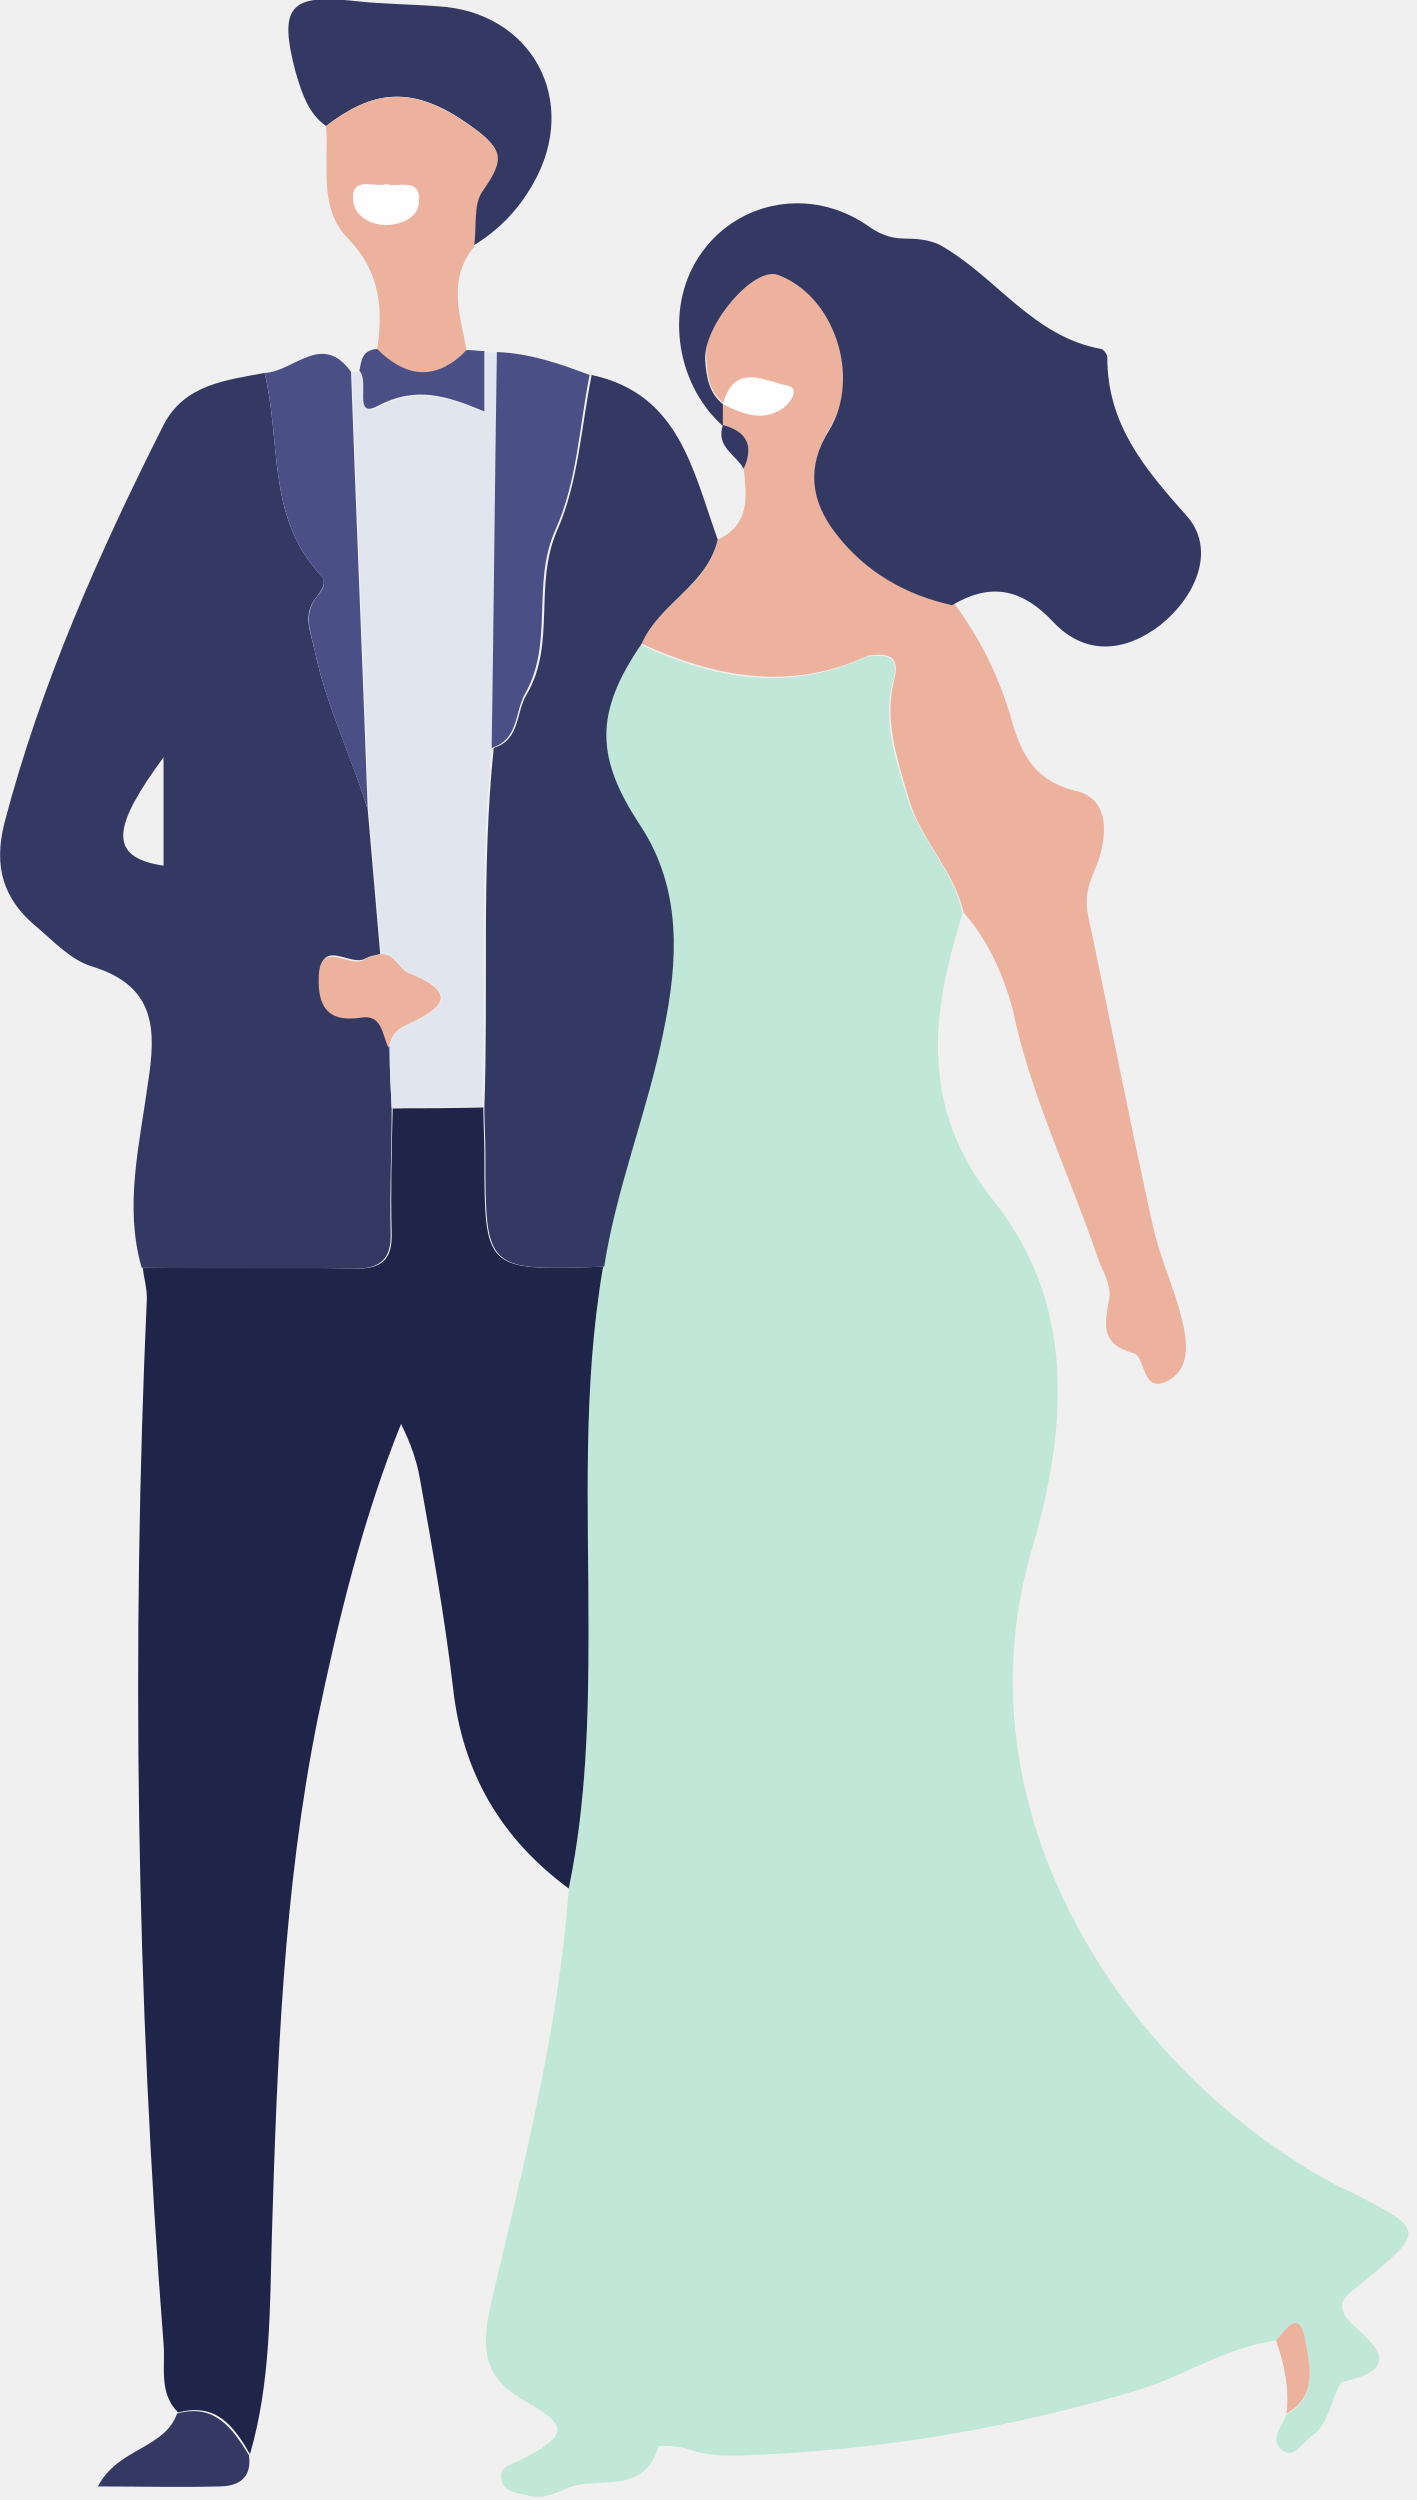
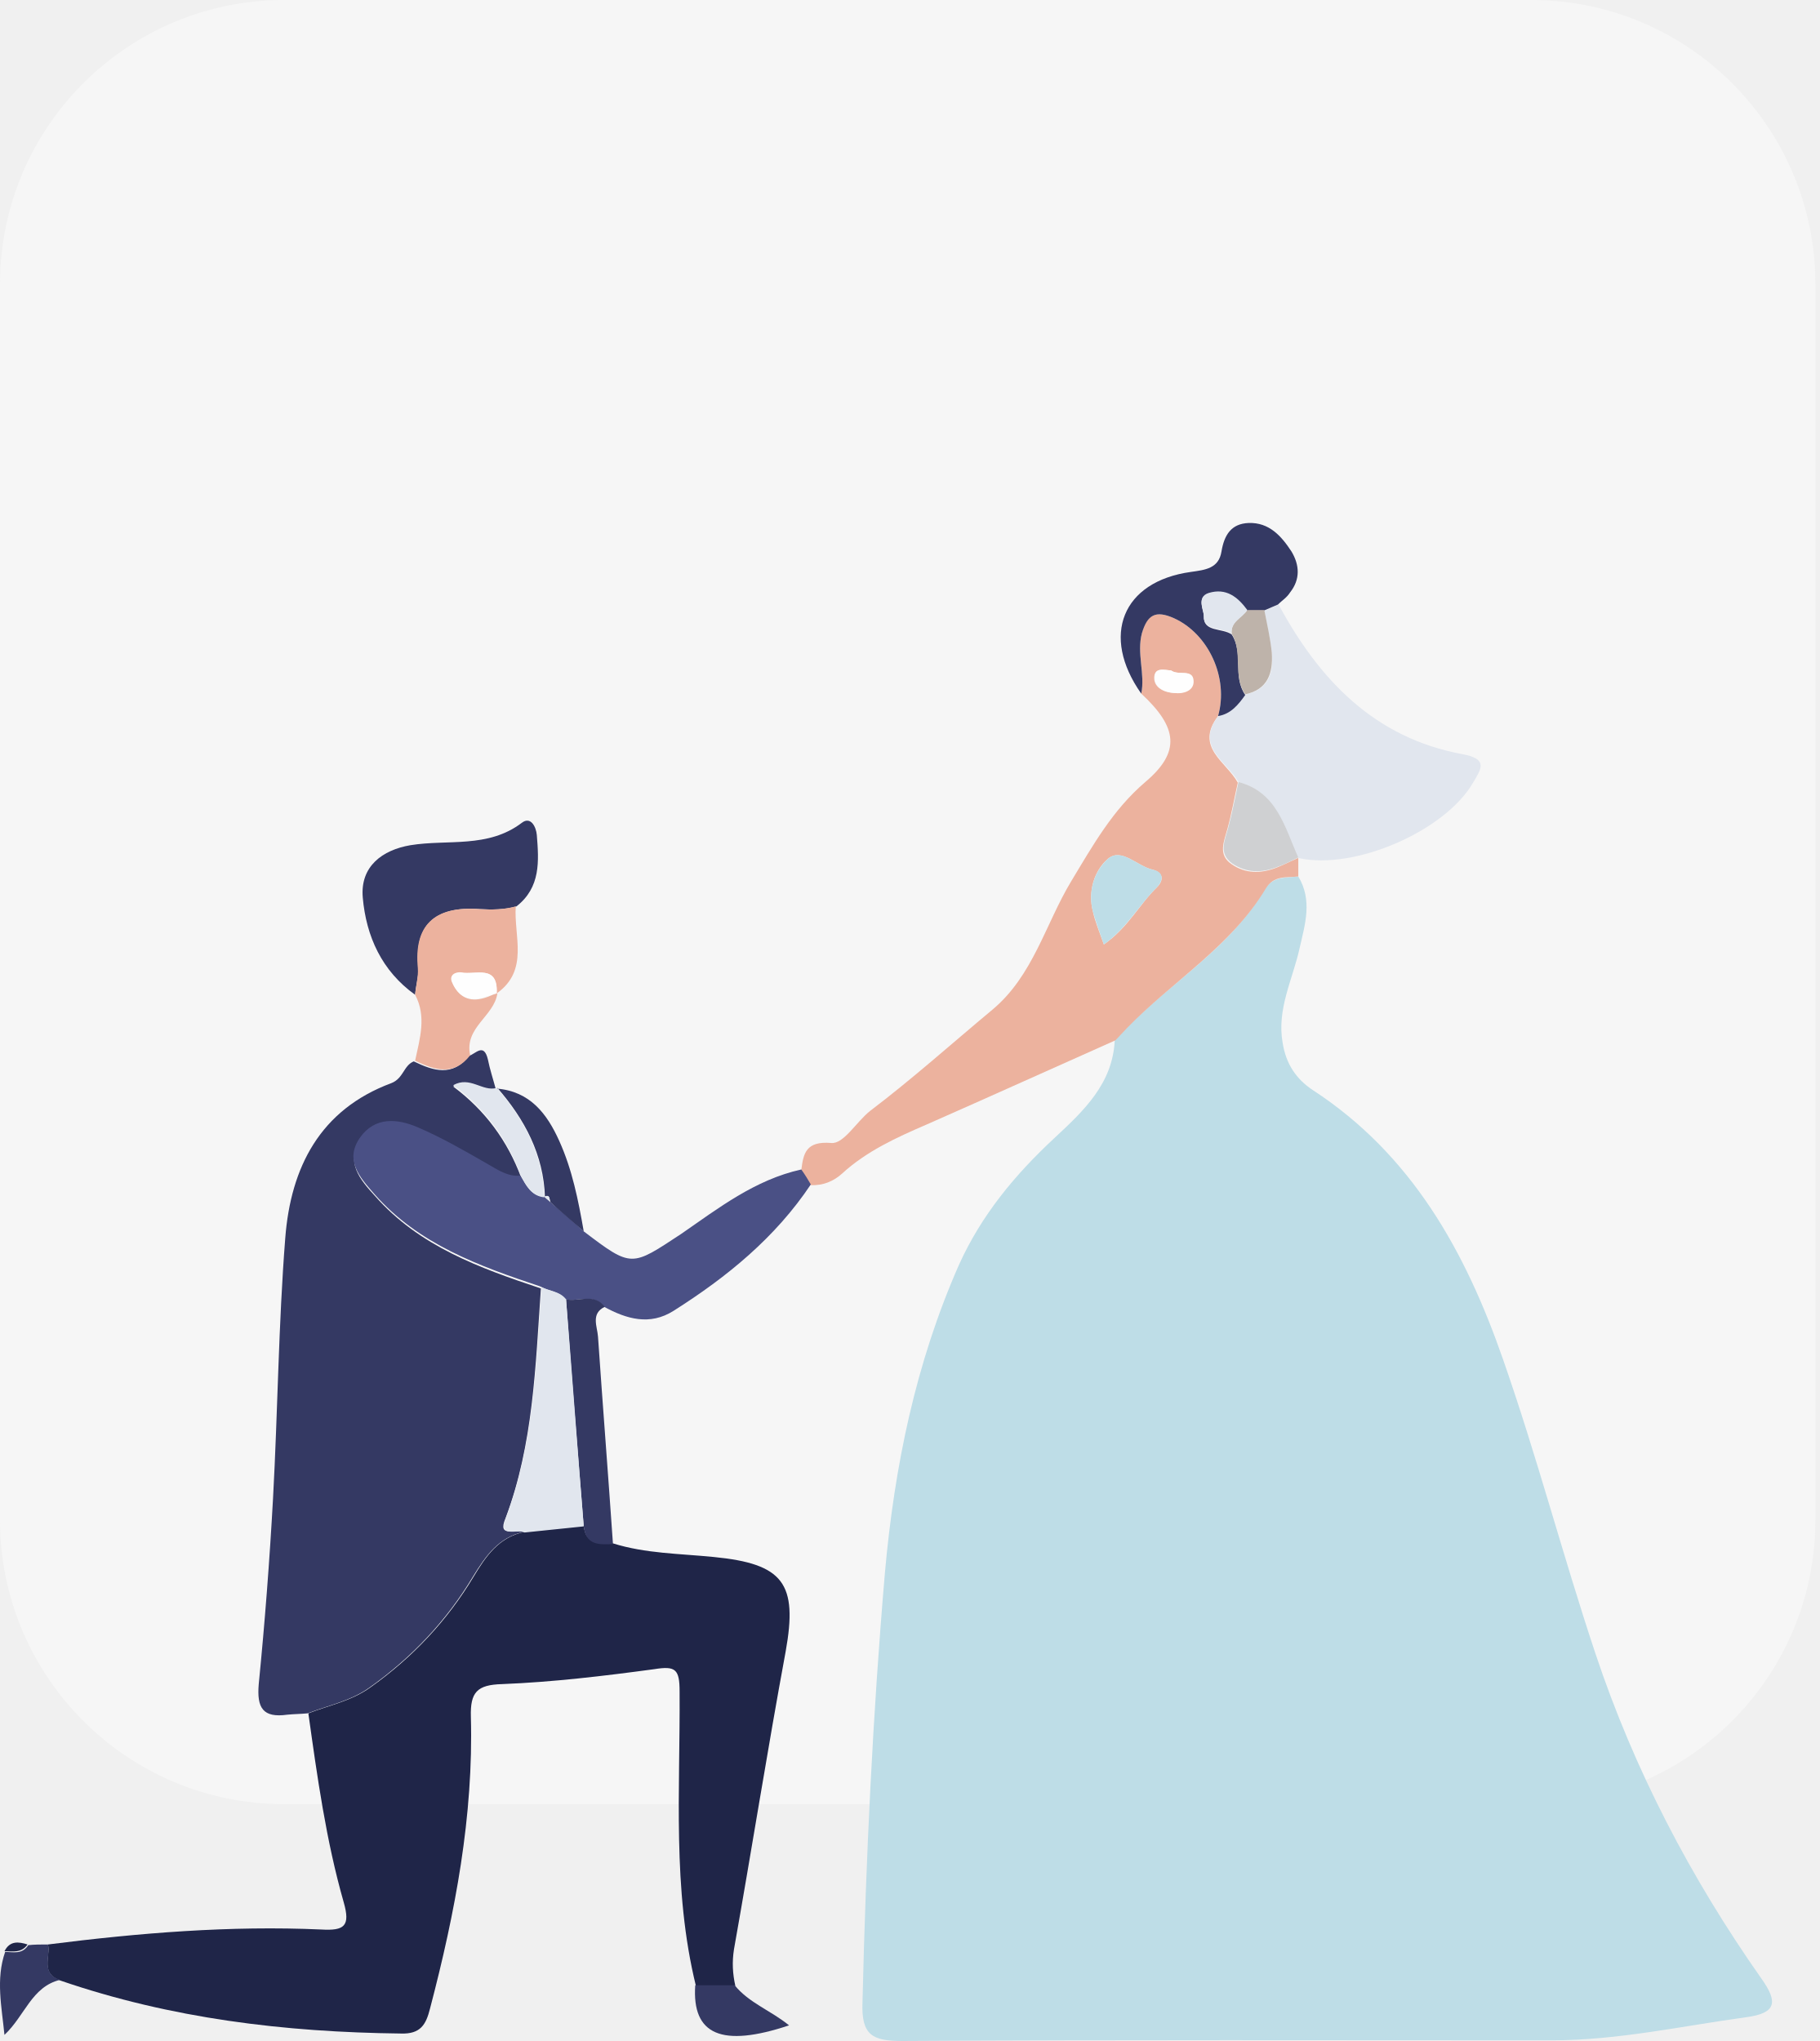
- <svg xmlns="http://www.w3.org/2000/svg" width="136" height="240" viewBox="0 0 136 240" fill="none">
-   <g clip-path="url(#clip0)">
-     <path d="M122.5 224.7C117.8 225.3 113.9 228 109.4 229.4C97.1 233.1 84.6 235.2 71.9 235.7C69.9 235.8 67.9 235.8 66 235.1C65.1 234.8 63.2 234.7 63.2 234.9C61.8 239.6 57.5 237.7 54.6 238.8C53.4 239.3 52.1 240 50.8 239.6C49.7 239.3 48.3 239.3 48.1 237.9C48 236.7 49.3 236.5 50.1 236.1C54.5 233.8 54.7 232.9 50.4 230.5C46.3 228.2 46.2 225.4 47.1 221.3C50.2 208.1 53.6 195 54.6 181.4C56.3 173.2 56.5 164.9 56.5 156.6C56.5 144.9 55.9 133.3 57.9 121.7C59.2 114 62.1 106.7 63.6 99.1C64.9 92.4 65.3 85.4 61.4 79.4C57.1 72.8 56.9 68.6 61.5 61.9C68.6 65.2 75.7 66.5 83.1 63.1C83.2 63 83.4 63 83.6 63C85.6 62.8 86.3 63.3 85.7 65.5C84.7 69.3 86 72.9 87.1 76.6C88.3 80.6 91.6 83.6 92.4 87.7C89.4 97.3 88.2 106.3 95.4 115.3C103.4 125.3 102.4 137.3 99.1 148.6C91.6 173.9 107.8 198.3 127.4 209.3C128.1 209.7 128.9 210.1 129.6 210.4C136.9 214.1 136.9 214.1 130.6 219.3C129.4 220.3 127.7 221.1 129.9 223.2C131.7 224.9 134.9 227.3 129.1 228.6C128 228.8 127.9 232.5 126 233.8C125.1 234.4 124.3 236 123.2 235.3C121.7 234.3 123.1 232.9 123.5 231.8C126.6 230.1 125.7 227 125.3 224.7C124.7 221.5 123.4 223.7 122.5 224.7Z" fill="#C1E7D8" />
-     <path d="M57.9 121.6C55.9 133.2 56.5 144.8 56.5 156.5C56.5 164.8 56.3 173.1 54.6 181.3C48.1 176.5 44.4 170.2 43.5 162.1C42.7 155.3 41.5 148.6 40.3 141.9C40 140.2 39.4 138.5 38.5 136.7C34.8 145.9 32.5 155.4 30.5 165C27.2 181.4 26.6 198 26.1 214.6C25.9 221.6 26 228.7 24 235.6C22.5 233 20.8 230.6 17.1 231.6C15.2 229.7 15.9 227.2 15.7 225C13.1 191.6 12.6 158.1 14.1 124.6C14.1 123.6 13.8 122.6 13.7 121.7C20.5 121.7 27.3 121.6 34.1 121.8C36.6 121.8 37.7 121 37.6 118.3C37.5 114.3 37.6 110.4 37.7 106.4C40.6 106.4 43.5 106.4 46.4 106.3C46.4 107.8 46.5 109.3 46.5 110.8C46.5 122 46.5 122 57.9 121.6Z" fill="#1F2548" />
-     <path d="M37.6 106.4C37.6 110.4 37.4 114.4 37.5 118.3C37.6 120.9 36.5 121.8 34 121.8C27.2 121.7 20.4 121.8 13.6 121.7C11.9 115.8 13.4 109.9 14.2 104C15 98.9 15 94.7 8.9 92.8C6.8 92.2 5.1 90.3 3.3 88.8C0.3 86.2 -0.6 83.2 0.4 79.1C3.9 65.7 9.5 53.1 15.7 40.8C17.7 36.9 21.7 36.5 25.4 35.8C27 42.3 25.6 49.6 30.7 55.1C31.5 55.9 30.9 56.6 30.4 57.3C29 59 29.8 60.6 30.2 62.4C31.3 67.7 33.7 72.5 35.3 77.7C35.7 82.3 36.1 87 36.5 91.6C36 91.7 35.5 91.8 35.1 92C33.7 92.9 30.8 89.9 30.7 93.7C30.6 96.3 31.5 98.1 34.7 97.6C36.8 97.3 36.7 99.3 37.4 100.5C37.4 102.5 37.5 104.5 37.6 106.4ZM15.7 72.7C11 79.1 10.1 82.3 15.7 83.1C15.7 79.8 15.7 76.6 15.7 72.7Z" fill="#343963" />
-     <path d="M92.5 87.6C91.6 83.5 88.3 80.6 87.2 76.5C86.1 72.8 84.9 69.2 85.8 65.4C86.4 63.2 85.6 62.7 83.7 62.9C83.5 62.9 83.4 62.9 83.2 63C75.8 66.4 68.6 65 61.6 61.8C63.3 57.9 68 56.2 68.9 51.8C72 50.4 71.7 47.7 71.4 45C72.4 42.8 71.7 41.4 69.4 40.8C69.4 40.1 69.4 39.4 69.4 38.7C71.2 39.7 73.1 40.4 75.1 39.2C75.9 38.7 76.9 37.3 75.6 37C73.5 36.6 70.5 34.7 69.5 38.7C68 37.6 67.9 35.9 67.8 34.3C67.6 30.8 72.4 25.2 74.8 26.1C80.2 28.1 82.8 35.8 79.7 41C77.5 44.6 77.9 47.9 80.4 51C83.3 54.6 87 56.9 91.5 57.8C93.9 61 95.7 64.5 96.9 68.4C97.8 71.5 98.7 74.8 103.2 75.9C106.8 76.7 106.3 80.7 105.1 83.5C104.4 85.1 104.1 86.4 104.5 88.1C106.6 98 108.5 107.9 110.7 117.8C111.4 120.9 112.8 123.8 113.5 126.8C114 128.9 114.3 131.5 112 132.6C109.6 133.8 110 130.2 108.8 129.9C105.5 129 106.1 127 106.5 124.6C106.7 123.4 105.9 122.1 105.4 120.8C102.7 112.8 98.9 105.1 97.2 96.8C96.3 93.6 94.9 90.3 92.5 87.6Z" fill="#ECB29E" />
-     <path d="M68.9 51.8C67.9 56.2 63.3 57.9 61.6 61.8C57 68.5 57.2 72.8 61.5 79.3C65.5 85.4 65.1 92.3 63.7 99C62.2 106.6 59.2 113.9 58 121.6C46.6 122 46.6 122 46.6 110.8C46.6 109.3 46.5 107.8 46.5 106.3C46.9 94.8 46.2 83.3 47.4 71.8C50 71 49.5 68.3 50.6 66.6C53.4 61.8 51.2 56.1 53.5 50.9C55.5 46.4 55.8 41 56.8 36C65.2 37.8 66.5 45.1 68.9 51.8Z" fill="#343963" />
-     <path d="M69.4 38.8C69.4 39.5 69.4 40.2 69.4 40.9C64.7 36.7 63.8 29.1 67.4 24.2C71 19.2 77.9 18 83.2 21.6C84.3 22.4 85.4 22.9 86.8 22.9C87.9 22.9 89.2 23 90.2 23.5C95.6 26.5 99.1 32.3 105.7 33.5C105.9 33.5 106.3 34 106.3 34.3C106.3 40.7 109.8 44.9 113.9 49.5C116.7 52.6 115 57.1 111.4 60C107.9 62.7 104.1 62.9 101.1 59.7C98.1 56.5 95.1 55.9 91.4 58.1C86.9 57.1 83.1 54.9 80.3 51.3C77.8 48.1 77.4 44.8 79.6 41.3C82.7 36.2 80.1 28.4 74.7 26.4C72.4 25.5 67.5 31.2 67.7 34.6C67.8 36 68 37.7 69.4 38.8Z" fill="#343963" />
-     <path d="M47.2 71.8C46 83.3 46.7 94.8 46.3 106.3C43.4 106.3 40.5 106.3 37.6 106.4C37.5 104.5 37.4 102.5 37.4 100.6C37.6 99.6 38 98.9 39.1 98.4C42.4 96.9 44.4 95.4 39.3 93.4C38.3 93 38 91.5 36.6 91.6C36.2 87 35.8 82.3 35.4 77.7C34.9 63.7 34.3 49.7 33.8 35.7C34.1 35.7 34.3 35.7 34.6 35.7C35.6 36.7 34.1 40.3 36.3 39.1C40 37.1 43 38.1 46.6 39.6C46.6 37.3 46.6 35.5 46.6 33.8C47 33.8 47.4 33.8 47.8 33.9C47.5 46.5 47.4 59.2 47.2 71.8Z" fill="#E1E6EE" />
-     <path d="M31.3 12.1C29.6 10.9 29 9 28.4 7C26.7 0.6 27.8 -0.6 34.1 0.1C36.7 0.4 39.4 0.4 42 0.6C51.1 1.1 55.7 9.7 51.2 17.6C49.8 20.1 47.9 22.1 45.4 23.6C45.6 21.8 45.2 19.6 46.2 18.3C48.5 15 48.3 14.2 44.5 11.6C39.3 8.1 35.6 8.8 31.3 12.1Z" fill="#343963" />
-     <path d="M31.3 12.1C35.6 8.8 39.3 8.1 44.6 11.7C48.4 14.3 48.6 15.1 46.3 18.4C45.4 19.7 45.8 21.9 45.5 23.7C42.9 26.9 44.2 30.3 44.8 33.7C41.9 36.6 39 36.4 36.2 33.6C36.8 29.7 36.5 26.1 33.5 23C30.5 20 31.6 15.8 31.3 12.1ZM37.1 17.7C35.9 18 34 17 33.9 18.8C33.8 20.6 35.5 21.6 37.3 21.5C38.6 21.4 40.1 20.8 40.2 19.4C40.4 17 38.3 18 37.1 17.7Z" fill="#ECB29E" />
-     <path d="M33.7 35.7C34.2 49.7 34.8 63.7 35.3 77.7C33.7 72.6 31.3 67.7 30.2 62.4C29.8 60.6 29.1 59 30.4 57.3C30.9 56.7 31.5 56 30.7 55.1C25.6 49.6 27 42.3 25.4 35.8C28.2 35.7 30.9 31.8 33.7 35.7Z" fill="#4A5085" />
-     <path d="M47.2 71.8C47.4 59.1 47.5 46.5 47.7 33.8C50.8 33.9 53.7 34.9 56.6 36C55.6 41 55.4 46.3 53.3 50.9C51 56.1 53.2 61.7 50.4 66.6C49.4 68.4 49.8 71 47.2 71.8Z" fill="#4A5085" />
-     <path d="M17 231.7C20.6 230.7 22.3 233.1 23.9 235.7C24.2 237.9 22.9 238.7 21 238.7C17.3 238.8 13.6 238.7 9.4 238.7C11.3 235 15.8 235.1 17 231.7Z" fill="#343963" />
-     <path d="M36.2 33.5C39 36.3 41.9 36.6 44.8 33.6C45.4 33.6 45.9 33.7 46.5 33.7C46.5 35.5 46.5 37.3 46.5 39.5C42.9 38 39.9 37 36.2 39C33.9 40.2 35.5 36.6 34.5 35.6C34.7 34.7 34.7 33.6 36.2 33.5Z" fill="#4A5085" />
-     <path d="M122.5 224.7C123.4 223.7 124.7 221.5 125.3 224.6C125.7 226.9 126.6 230 123.5 231.7C123.8 229.3 123.3 227 122.5 224.7Z" fill="#ECB29E" />
-     <path d="M69.4 40.8C71.7 41.4 72.4 42.8 71.4 45C70.6 43.6 68.7 42.9 69.4 40.8Z" fill="#343963" />
-     <path d="M36.5 91.6C37.9 91.5 38.3 93 39.2 93.4C44.3 95.4 42.3 96.9 39 98.4C37.9 98.9 37.5 99.6 37.3 100.6C36.7 99.4 36.7 97.3 34.6 97.7C31.3 98.2 30.5 96.4 30.6 93.8C30.7 90 33.7 93.1 35 92.1C35.5 91.8 36 91.8 36.5 91.6Z" fill="#ECB29E" />
-     <path d="M69.4 38.8C70.4 34.9 73.4 36.7 75.5 37.1C76.8 37.3 75.8 38.8 75 39.3C73.1 40.5 71.2 39.7 69.4 38.8Z" fill="#FEFEFE" />
-     <path d="M37.1 17.7C38.3 18 40.5 17 40.2 19.5C40.1 20.9 38.6 21.5 37.3 21.6C35.5 21.7 33.8 20.6 33.9 18.9C34 17 35.9 18 37.1 17.7Z" fill="#FEFEFE" />
-   </g>
-   <defs>
-     <clipPath id="clip0">
-       <rect width="135.3" height="239.7" fill="white" />
-     </clipPath>
-   </defs>
+ <svg xmlns="http://www.w3.org/2000/svg" width="320" height="359" viewBox="0 0 320 359" fill="none">
+   <rect width="319.276" height="317.341" rx="50" fill="#F6F6F6" />
+   <path d="M228.334 154.169C230.845 158.354 229.53 162.539 228.573 166.724C227.378 172.224 224.508 177.486 225.584 183.464C226.182 187.171 227.975 189.802 230.845 191.715C248.303 203.075 257.749 220.174 264.326 239.067C270.305 256.166 274.849 273.624 280.588 290.842C287.404 311.29 297.329 330.302 309.764 347.999C312.754 352.184 312.395 354.097 307.134 354.815C295.774 356.369 284.534 358.88 272.935 358.88C234.911 358.88 196.766 358.761 158.742 359C153.48 359 151.448 358.043 151.687 352.184C152.285 326.954 153.48 301.724 155.633 276.613C157.307 257.959 161.014 239.784 168.666 222.446C172.612 213.717 178.471 206.662 185.407 200.205C190.549 195.422 195.69 190.639 196.049 182.986C196.766 182.269 197.364 181.551 198.082 180.834C206.213 172.583 216.496 166.604 222.475 156.321C224.029 154.049 226.301 154.408 228.334 154.169Z" fill="#BEDDE7" />
+   <path d="M8.436 342.021C24.459 339.988 40.482 338.672 56.505 339.39C60.571 339.629 61.647 338.792 60.451 334.607C57.342 323.726 55.788 312.486 54.233 301.365C57.94 299.93 61.767 299.213 65.115 296.821C72.528 291.56 78.627 285.103 83.29 277.331C85.442 273.743 87.714 270.395 92.258 269.439C95.726 269.08 99.193 268.721 102.661 268.363C103.02 271.711 105.411 271.471 107.803 271.471C113.542 273.265 119.521 273.265 125.5 273.863C137.816 275.059 140.327 278.526 138.175 290.484C134.946 307.942 132.196 325.4 129.087 342.858C128.728 345.129 128.848 347.162 129.326 349.315C127.054 349.315 124.663 349.315 122.391 349.315C118.206 332.215 119.641 314.877 119.521 297.539C119.521 293.593 118.804 292.995 115.097 293.593C106.248 294.789 97.28 295.865 88.312 296.223C83.888 296.343 82.692 297.658 82.812 301.963C83.29 319.421 80.061 336.401 75.637 353.261C74.92 356.13 73.963 357.804 70.496 357.685C50.048 357.446 30.079 355.054 10.589 348.358C7.001 347.043 8.915 344.173 8.436 342.021Z" fill="#1F2548" />
+   <path d="M92.139 269.439C87.715 270.395 85.442 273.624 83.171 277.331C78.507 285.103 72.409 291.56 64.995 296.821C61.647 299.213 57.821 299.93 54.114 301.365C52.918 301.485 51.722 301.485 50.527 301.604C46.222 302.202 45.146 300.408 45.505 296.223C46.581 285.342 47.418 274.461 48.016 263.579C48.853 248.274 48.972 232.968 50.168 217.782C51.125 205.347 56.266 195.183 68.822 190.519C70.974 189.682 70.974 187.41 72.768 186.693C76.235 188.367 79.583 189.443 82.453 185.736C83.649 185.378 85.084 183.345 85.801 186.334C86.16 188.128 86.758 189.922 87.236 191.715L87.356 191.596C84.845 192.313 82.573 189.443 79.703 191.117C85.323 195.302 89.269 200.683 91.66 207.14C89.269 207.379 87.595 206.064 85.682 204.988C81.736 202.716 77.79 200.444 73.605 198.65C70.017 196.976 66.071 196.618 63.441 200.444C60.691 204.39 63.321 207.499 65.952 210.369C73.724 219.217 84.366 223.044 95.128 226.631C94.171 240.262 93.813 254.014 88.91 267.047C87.356 270.634 90.823 268.841 92.139 269.439Z" fill="#343963" />
+   <path d="M228.334 154.168C226.182 154.408 224.029 153.929 222.594 156.321C216.496 166.485 206.213 172.583 198.201 180.834C197.484 181.551 196.886 182.268 196.168 182.986C185.167 187.888 174.047 192.911 162.927 197.813C157.665 200.085 152.404 202.477 148.099 206.423C146.664 207.738 144.751 208.575 142.599 208.455C142.001 207.618 141.403 206.662 140.925 205.825C141.284 202.835 141.762 200.683 146.186 201.042C148.338 201.281 150.61 197.335 153.002 195.422C160.416 189.802 167.351 183.584 174.525 177.605C181.7 171.626 183.852 162.539 188.396 155.005C192.222 148.668 195.69 142.45 201.43 137.548C207.648 132.286 207.169 127.982 200.712 122.003C201.43 118.416 199.875 114.948 200.832 111.361C201.669 108.132 203.223 107.295 206.452 108.73C212.55 111.48 216.137 119.253 214.224 125.949C210.039 131.449 215.659 133.96 217.692 137.667C217.094 140.298 216.616 143.048 215.898 145.679C215.3 147.951 214.105 150.342 216.616 152.016C219.007 153.69 221.757 153.69 224.508 152.614C225.703 152.136 226.899 151.538 228.214 150.94H228.334C228.334 152.016 228.334 153.092 228.334 154.168ZM194.136 166.126C198.44 163.137 200.353 159.071 203.462 156.082C204.778 154.766 204.539 153.451 202.745 152.973C199.995 152.375 197.245 149.027 194.853 151.059C192.462 153.092 191.266 156.799 192.222 160.386C192.581 162.06 193.299 163.734 194.136 166.126ZM205.973 117.937C204.778 117.818 202.984 117.339 202.984 119.253C202.984 120.927 204.658 121.764 206.332 121.883C208.006 122.003 209.919 121.525 209.8 119.731C209.68 117.579 207.289 118.894 205.973 117.937Z" fill="#ECB29E" />
+   <path d="M140.925 205.706C141.523 206.543 142.121 207.499 142.599 208.336C136.381 217.663 127.891 224.598 118.445 230.577C114.26 233.208 110.194 232.012 106.248 229.86C104.335 227.468 101.705 229.023 99.433 228.544C98.356 227.109 96.443 227.109 95.008 226.272C84.247 222.685 73.605 218.859 65.832 210.01C63.202 207.021 60.571 204.032 63.321 200.086C65.952 196.379 69.898 196.737 73.485 198.292C77.67 200.086 81.616 202.357 85.562 204.629C87.475 205.706 89.269 207.021 91.541 206.782C92.497 208.456 93.334 210.249 95.606 210.489H95.726C96.085 210.847 96.443 211.086 96.802 211.445C98.715 213.119 100.748 214.793 102.661 216.587C111.151 223.044 111.031 222.805 119.76 217.065C126.337 212.521 132.794 207.499 140.925 205.706Z" fill="#4A5085" />
+   <path d="M217.812 137.548C215.779 133.96 210.039 131.33 214.344 125.829C216.616 125.471 217.931 123.797 219.127 122.123C223.073 121.286 224.03 118.296 223.671 114.948C223.432 112.437 222.834 109.926 222.355 107.415C223.193 107.056 224.03 106.697 224.867 106.339C232.041 119.612 241.727 129.775 257.152 132.645C261.815 133.482 260.5 135.276 259.065 137.667C254.162 146.157 238.259 153.092 228.454 150.94H228.334C225.823 145.559 224.627 139.461 217.812 137.548Z" fill="#E1E6EE" />
+   <path d="M73.007 174.975C67.148 170.79 64.397 164.691 63.8 157.875C63.321 152.375 67.267 149.505 72.17 148.668C78.746 147.592 85.801 149.266 91.78 144.722C93.334 143.527 94.291 145.44 94.411 146.875C94.769 151.418 95.128 156.082 90.823 159.43C88.671 160.028 86.638 160.028 84.366 159.908C76.355 159.31 72.768 162.898 73.605 170.311C73.605 171.866 73.126 173.42 73.007 174.975Z" fill="#343963" />
+   <path d="M224.747 106.339C223.91 106.698 223.073 107.056 222.236 107.415C221.279 107.415 220.203 107.415 219.246 107.415C217.572 105.143 215.54 103.469 212.55 104.426C210.398 105.143 211.713 107.296 211.713 108.372C211.594 111.242 214.942 110.405 216.616 111.6C218.768 114.829 216.735 119.014 219.007 122.242C217.812 123.916 216.496 125.59 214.224 125.949C216.138 119.253 212.55 111.481 206.452 108.73C203.223 107.296 201.789 108.133 200.832 111.361C199.875 114.948 201.43 118.536 200.712 122.003C193.538 111.839 197.364 102.273 209.441 100.599C211.952 100.241 214.344 100.002 214.822 97.012C215.301 94.142 216.496 92.11 219.605 91.99C223.192 91.87 225.345 94.262 227.138 97.012C228.573 99.404 228.693 101.915 226.899 104.187C226.301 105.143 225.464 105.622 224.747 106.339Z" fill="#343963" />
+   <path d="M73.007 174.975C73.126 173.42 73.605 171.746 73.485 170.311C72.767 162.898 76.235 159.31 84.247 159.908C86.399 160.028 88.551 160.028 90.704 159.43C90.345 164.691 93.095 170.67 87.356 174.735C87.595 169.594 83.649 171.507 81.257 171.148C80.301 171.029 79.105 171.627 79.583 172.822C80.779 175.692 82.931 176.41 85.801 175.333C86.399 175.094 86.877 174.855 87.475 174.735C86.877 178.801 81.616 180.714 82.692 185.617C79.822 189.324 76.474 188.247 73.007 186.573C73.844 182.627 75.04 178.801 73.007 174.975Z" fill="#ECB29E" />
+   <path d="M99.552 228.544C101.824 229.022 104.455 227.348 106.368 229.86C103.857 231.055 105.053 233.327 105.172 235.121C106.009 247.317 106.966 259.394 107.803 271.591C105.411 271.711 103.02 271.83 102.661 268.482C101.585 255.209 100.509 241.817 99.552 228.544Z" fill="#343963" />
+   <path d="M102.661 216.587C100.748 214.913 98.715 213.239 96.802 211.445C96.563 210.967 96.802 210.01 95.726 210.488L95.846 210.608C95.606 203.075 92.258 196.857 87.475 191.356L87.356 191.476C93.215 191.954 96.204 195.9 98.357 200.683C100.629 205.705 101.705 211.086 102.661 216.587Z" fill="#343963" />
+   <path d="M122.271 349.195C124.543 349.195 126.935 349.195 129.207 349.195C131.718 352.304 135.544 353.619 138.773 356.25C126.935 360.196 121.673 357.924 122.271 349.195Z" fill="#343963" />
+   <path d="M8.436 342.021C8.915 344.173 7.121 347.162 10.589 348.239C5.566 349.434 4.371 354.576 0.784 357.924C0.305 353.022 -0.771 348.119 0.903 343.336C2.338 343.336 3.892 343.814 4.969 342.14C6.045 342.021 7.241 342.021 8.436 342.021Z" fill="#343963" />
+   <path d="M4.849 342.021C3.773 343.575 2.218 343.216 0.784 343.216C1.74 341.303 3.295 341.542 4.849 342.021Z" fill="#1F2548" />
+   <path d="M99.552 228.544C100.628 241.817 101.585 255.209 102.661 268.482C99.194 268.841 95.726 269.199 92.258 269.558C90.943 268.841 87.475 270.754 89.03 266.808C93.932 253.774 94.291 240.023 95.248 226.392C96.563 227.109 98.476 227.109 99.552 228.544Z" fill="#E1E6EE" />
+   <path d="M87.356 191.357C92.139 196.857 95.487 203.075 95.726 210.608C93.454 210.369 92.617 208.575 91.66 206.901C89.269 200.444 85.442 195.063 79.703 190.878C82.692 189.204 84.844 192.074 87.356 191.357Z" fill="#E1E6EE" />
+   <path d="M217.812 137.548C224.628 139.342 225.943 145.559 228.334 150.821C227.139 151.419 225.943 152.017 224.628 152.495C221.877 153.571 219.247 153.571 216.736 151.897C214.225 150.103 215.42 147.831 216.018 145.559C216.736 142.929 217.214 140.298 217.812 137.548Z" fill="#CFD0D2" />
+   <path d="M194.136 166.126C193.299 163.735 192.701 162.06 192.223 160.386C191.266 156.799 192.462 153.212 194.853 151.06C197.245 149.027 199.995 152.375 202.745 152.973C204.539 153.332 204.778 154.647 203.463 156.082C200.354 159.071 198.321 163.137 194.136 166.126Z" fill="#BEDDE7" />
+   <path d="M205.974 117.938C207.289 118.895 209.8 117.579 209.92 119.732C210.039 121.525 208.126 122.123 206.452 121.884C204.778 121.764 203.104 120.927 203.104 119.253C202.984 117.34 204.658 117.818 205.974 117.938Z" fill="#FEFEFE" />
+   <path d="M95.726 210.488C96.802 210.01 96.563 210.967 96.802 211.445C96.443 211.086 96.085 210.847 95.726 210.488Z" fill="#E1E6EE" />
+   <path d="M219.007 122.123C216.735 118.894 218.649 114.709 216.616 111.481C216.377 109.328 218.409 108.611 219.366 107.296C220.323 107.296 221.399 107.296 222.355 107.296C222.834 109.807 223.432 112.318 223.671 114.829C223.91 118.416 222.953 121.286 219.007 122.123Z" fill="#BEB3AA" />
+   <path d="M219.366 107.295C218.529 108.73 216.377 109.328 216.616 111.48C215.061 110.285 211.594 111.122 211.713 108.252C211.713 107.176 210.398 105.023 212.55 104.306C215.659 103.349 217.692 105.023 219.366 107.295Z" fill="#E1E6EE" />
+   <path d="M87.356 174.616C86.758 174.855 86.279 175.094 85.682 175.214C82.812 176.29 80.659 175.573 79.464 172.703C78.986 171.507 80.062 170.909 81.138 171.029C83.649 171.507 87.595 169.594 87.356 174.616C87.356 174.736 87.356 174.616 87.356 174.616Z" fill="#FEFEFE" />
</svg>
